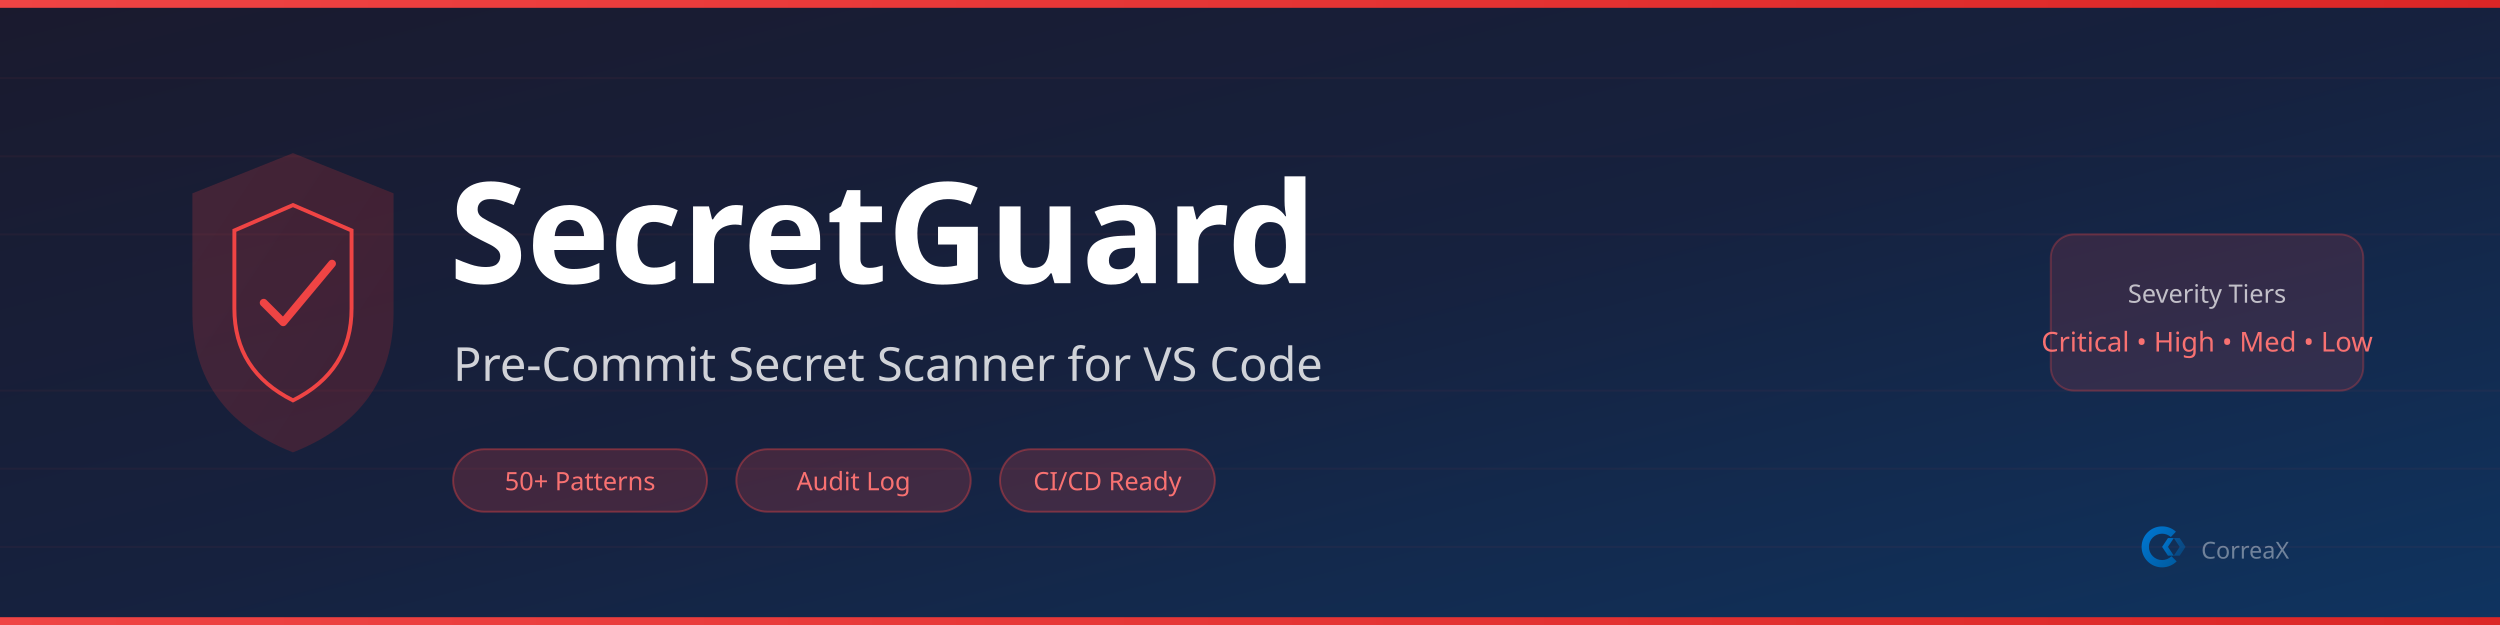
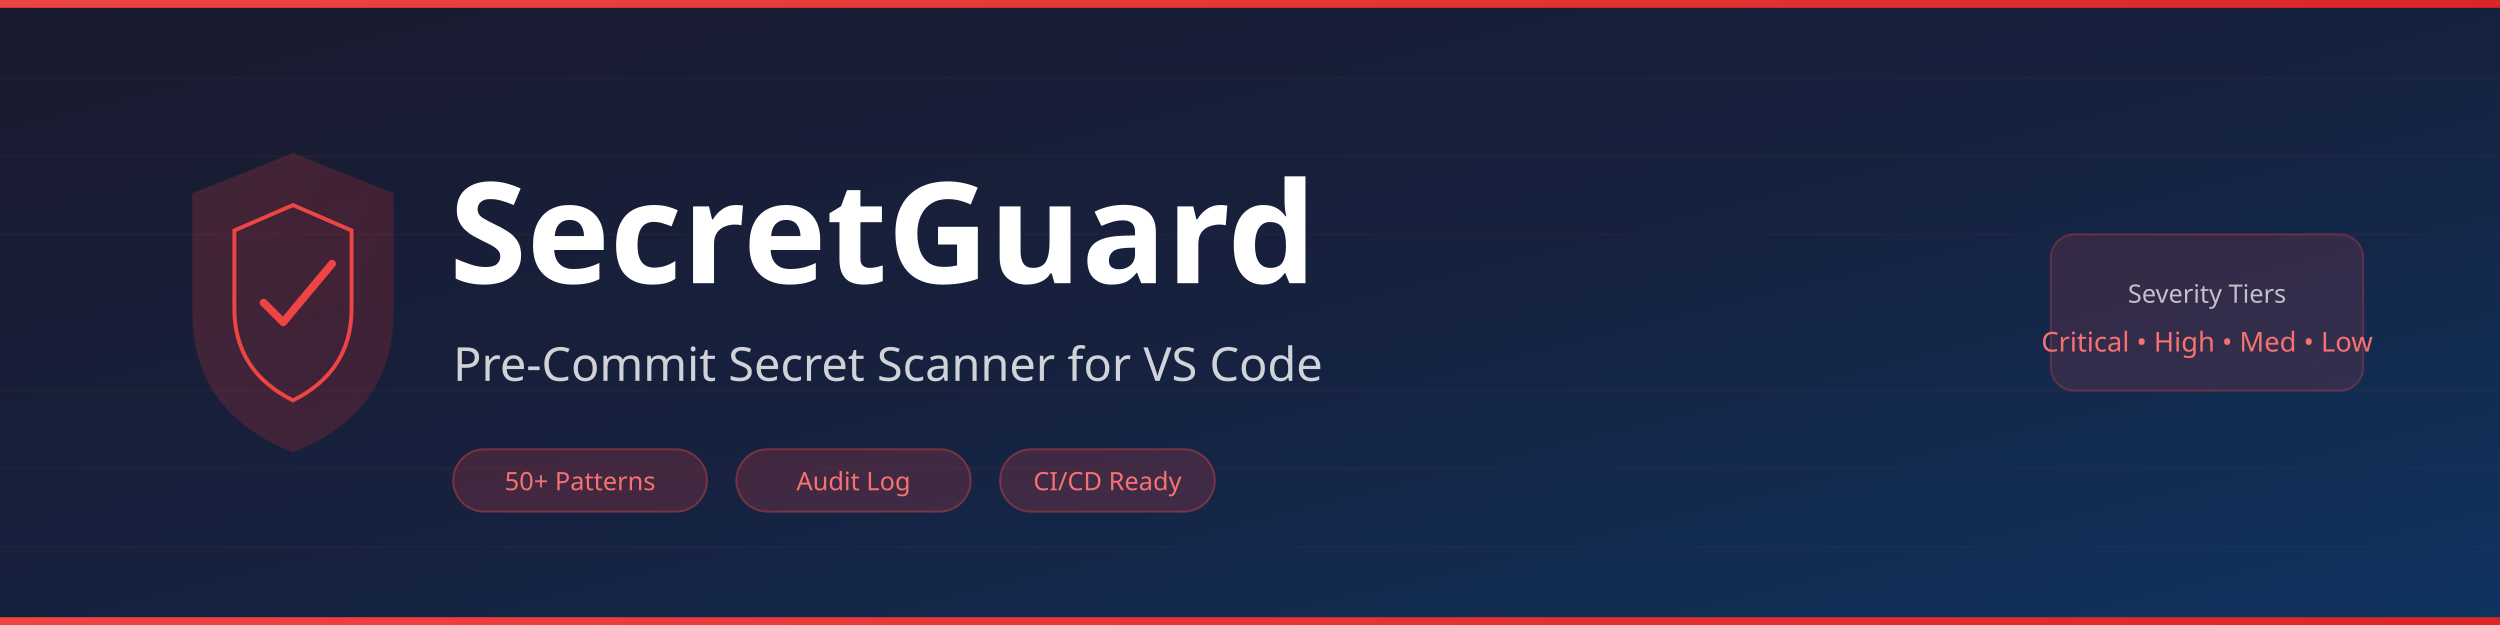
<svg xmlns="http://www.w3.org/2000/svg" viewBox="0 0 1280 320">
  <defs>
    <linearGradient id="bgGrad" x1="0%" y1="0%" x2="100%" y2="100%">
      <stop offset="0%" stop-color="#1a1a2e" />
      <stop offset="50%" stop-color="#16213e" />
      <stop offset="100%" stop-color="#0f3460" />
    </linearGradient>
    <linearGradient id="accentGrad" x1="0%" y1="0%" x2="100%" y2="0%">
      <stop offset="0%" stop-color="#ef4444" />
      <stop offset="100%" stop-color="#dc2626" />
    </linearGradient>
    <linearGradient id="shieldGrad" x1="0%" y1="0%" x2="100%" y2="100%">
      <stop offset="0%" stop-color="#ef4444" />
      <stop offset="100%" stop-color="#dc2626" />
    </linearGradient>
  </defs>
  <rect width="1280" height="320" fill="url(#bgGrad)" />
  <rect x="0" y="0" width="1280" height="4" fill="url(#accentGrad)" />
  <rect x="0" y="316" width="1280" height="4" fill="url(#accentGrad)" />
  <g opacity="0.05">
    <line x1="0" y1="40" x2="1280" y2="40" stroke="#ef4444" stroke-width="1" />
    <line x1="0" y1="80" x2="1280" y2="80" stroke="#ef4444" stroke-width="1" />
    <line x1="0" y1="120" x2="1280" y2="120" stroke="#ef4444" stroke-width="1" />
    <line x1="0" y1="200" x2="1280" y2="200" stroke="#ef4444" stroke-width="1" />
    <line x1="0" y1="240" x2="1280" y2="240" stroke="#ef4444" stroke-width="1" />
    <line x1="0" y1="280" x2="1280" y2="280" stroke="#ef4444" stroke-width="1" />
  </g>
  <g transform="translate(90, 80)">
    <path d="M60 0 L110 20 L110 80 Q110 130 60 150 Q10 130 10 80 L10 20 Z" fill="url(#shieldGrad)" opacity="0.2" stroke="url(#shieldGrad)" stroke-width="3" />
    <path d="M60 25 L90 38 L90 78 Q90 110 60 125 Q30 110 30 78 L30 38 Z" fill="none" stroke="#ef4444" stroke-width="2" />
    <path d="M45 75 L55 85 L80 55" stroke="#ef4444" stroke-width="4" fill="none" stroke-linecap="round" stroke-linejoin="round" />
  </g>
  <text x="230" y="145" font-family="Segoe UI, system-ui, sans-serif" font-size="72" font-weight="700" fill="#ffffff">
    SecretGuard
  </text>
  <text x="232" y="195" font-family="Segoe UI, system-ui, sans-serif" font-size="24" fill="rgba(255,255,255,0.8)">
    Pre-Commit Secret Scanner for VS Code
  </text>
  <g transform="translate(232, 230)">
    <rect x="0" y="0" width="130" height="32" rx="16" fill="rgba(239,68,68,0.2)" stroke="rgba(239,68,68,0.4)" stroke-width="1" />
    <text x="65" y="21" text-anchor="middle" font-family="Segoe UI, system-ui, sans-serif" font-size="13" fill="#f87171">50+ Patterns</text>
    <rect x="145" y="0" width="120" height="32" rx="16" fill="rgba(239,68,68,0.2)" stroke="rgba(239,68,68,0.4)" stroke-width="1" />
    <text x="205" y="21" text-anchor="middle" font-family="Segoe UI, system-ui, sans-serif" font-size="13" fill="#f87171">Audit Log</text>
    <rect x="280" y="0" width="110" height="32" rx="16" fill="rgba(239,68,68,0.2)" stroke="rgba(239,68,68,0.4)" stroke-width="1" />
    <text x="335" y="21" text-anchor="middle" font-family="Segoe UI, system-ui, sans-serif" font-size="13" fill="#f87171">CI/CD Ready</text>
  </g>
  <g transform="translate(1050, 120)">
    <rect x="0" y="0" width="160" height="80" rx="12" fill="rgba(239,68,68,0.15)" stroke="rgba(239,68,68,0.3)" stroke-width="1" />
    <text x="80" y="35" text-anchor="middle" font-family="Segoe UI, system-ui, sans-serif" font-size="13" fill="rgba(255,255,255,0.7)">Severity Tiers</text>
    <text x="80" y="60" text-anchor="middle" font-family="Segoe UI, system-ui, sans-serif" font-size="14" fill="#f87171">Critical • High • Med • Low</text>
  </g>
-   <g transform="translate(1095, 268)">
-     <defs>
-       <linearGradient id="cxGrad" x1="0%" y1="0%" x2="100%" y2="100%">
-         <stop offset="0%" stop-color="#0078d4" />
-         <stop offset="100%" stop-color="#005a9e" />
-       </linearGradient>
-     </defs>
-     <g transform="scale(0.75)">
-       <path d="M16 2C8.268 2 2 8.268 2 16s6.268 14 14 14c3.866 0 7.389-1.568 9.928-4.1l-3.535-3.536A9.002 9.002 0 0116 25c-4.97 0-9-4.03-9-9s4.03-9 9-9c2.29 0 4.38.857 5.971 2.268l3.464-3.639C22.993 3.352 19.66 2 16 2z" fill="url(#cxGrad)" />
-       <path d="M20 10l-4 6 4 6h4l-4-6 4-6h-4z" fill="url(#cxGrad)" />
-       <path d="M24 10l4 6-4 6h4l4-6-4-6h-4z" fill="url(#cxGrad)" opacity="0.5" />
-     </g>
-     <text x="32" y="18" font-family="Segoe UI, system-ui, sans-serif" font-size="12" fill="rgba(255,255,255,0.4)">CorreaX</text>
-   </g>
</svg>
